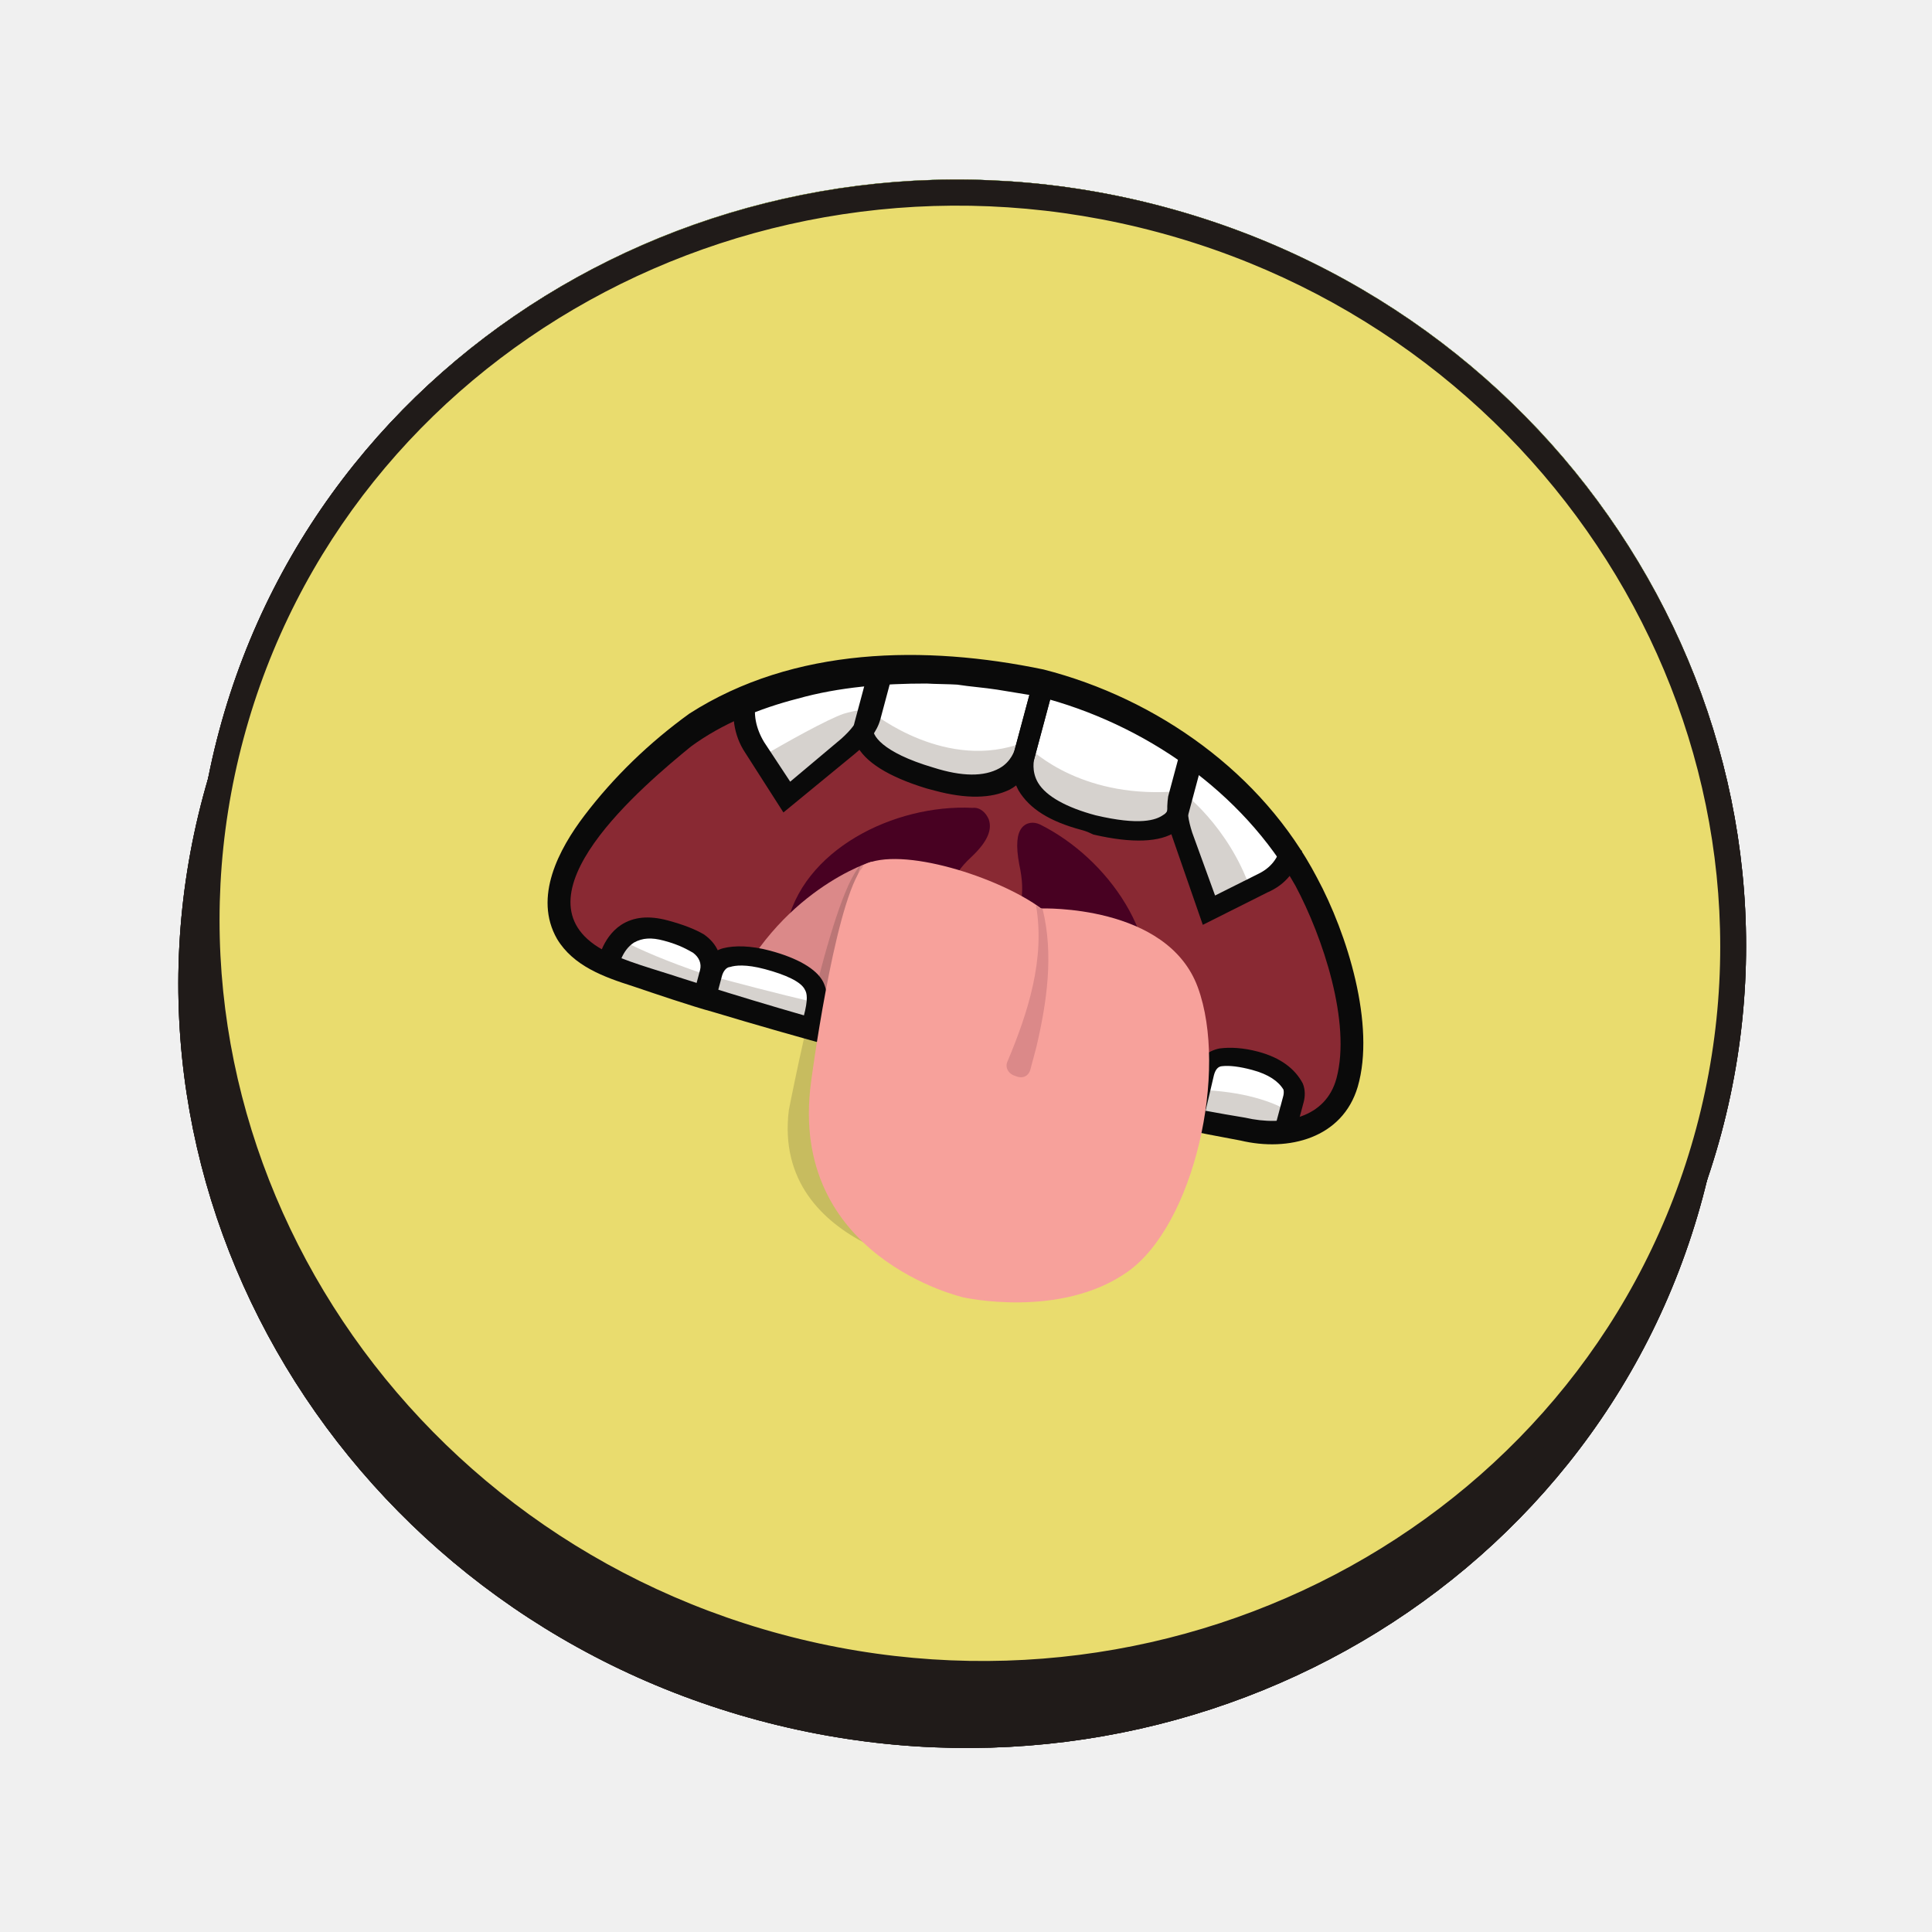
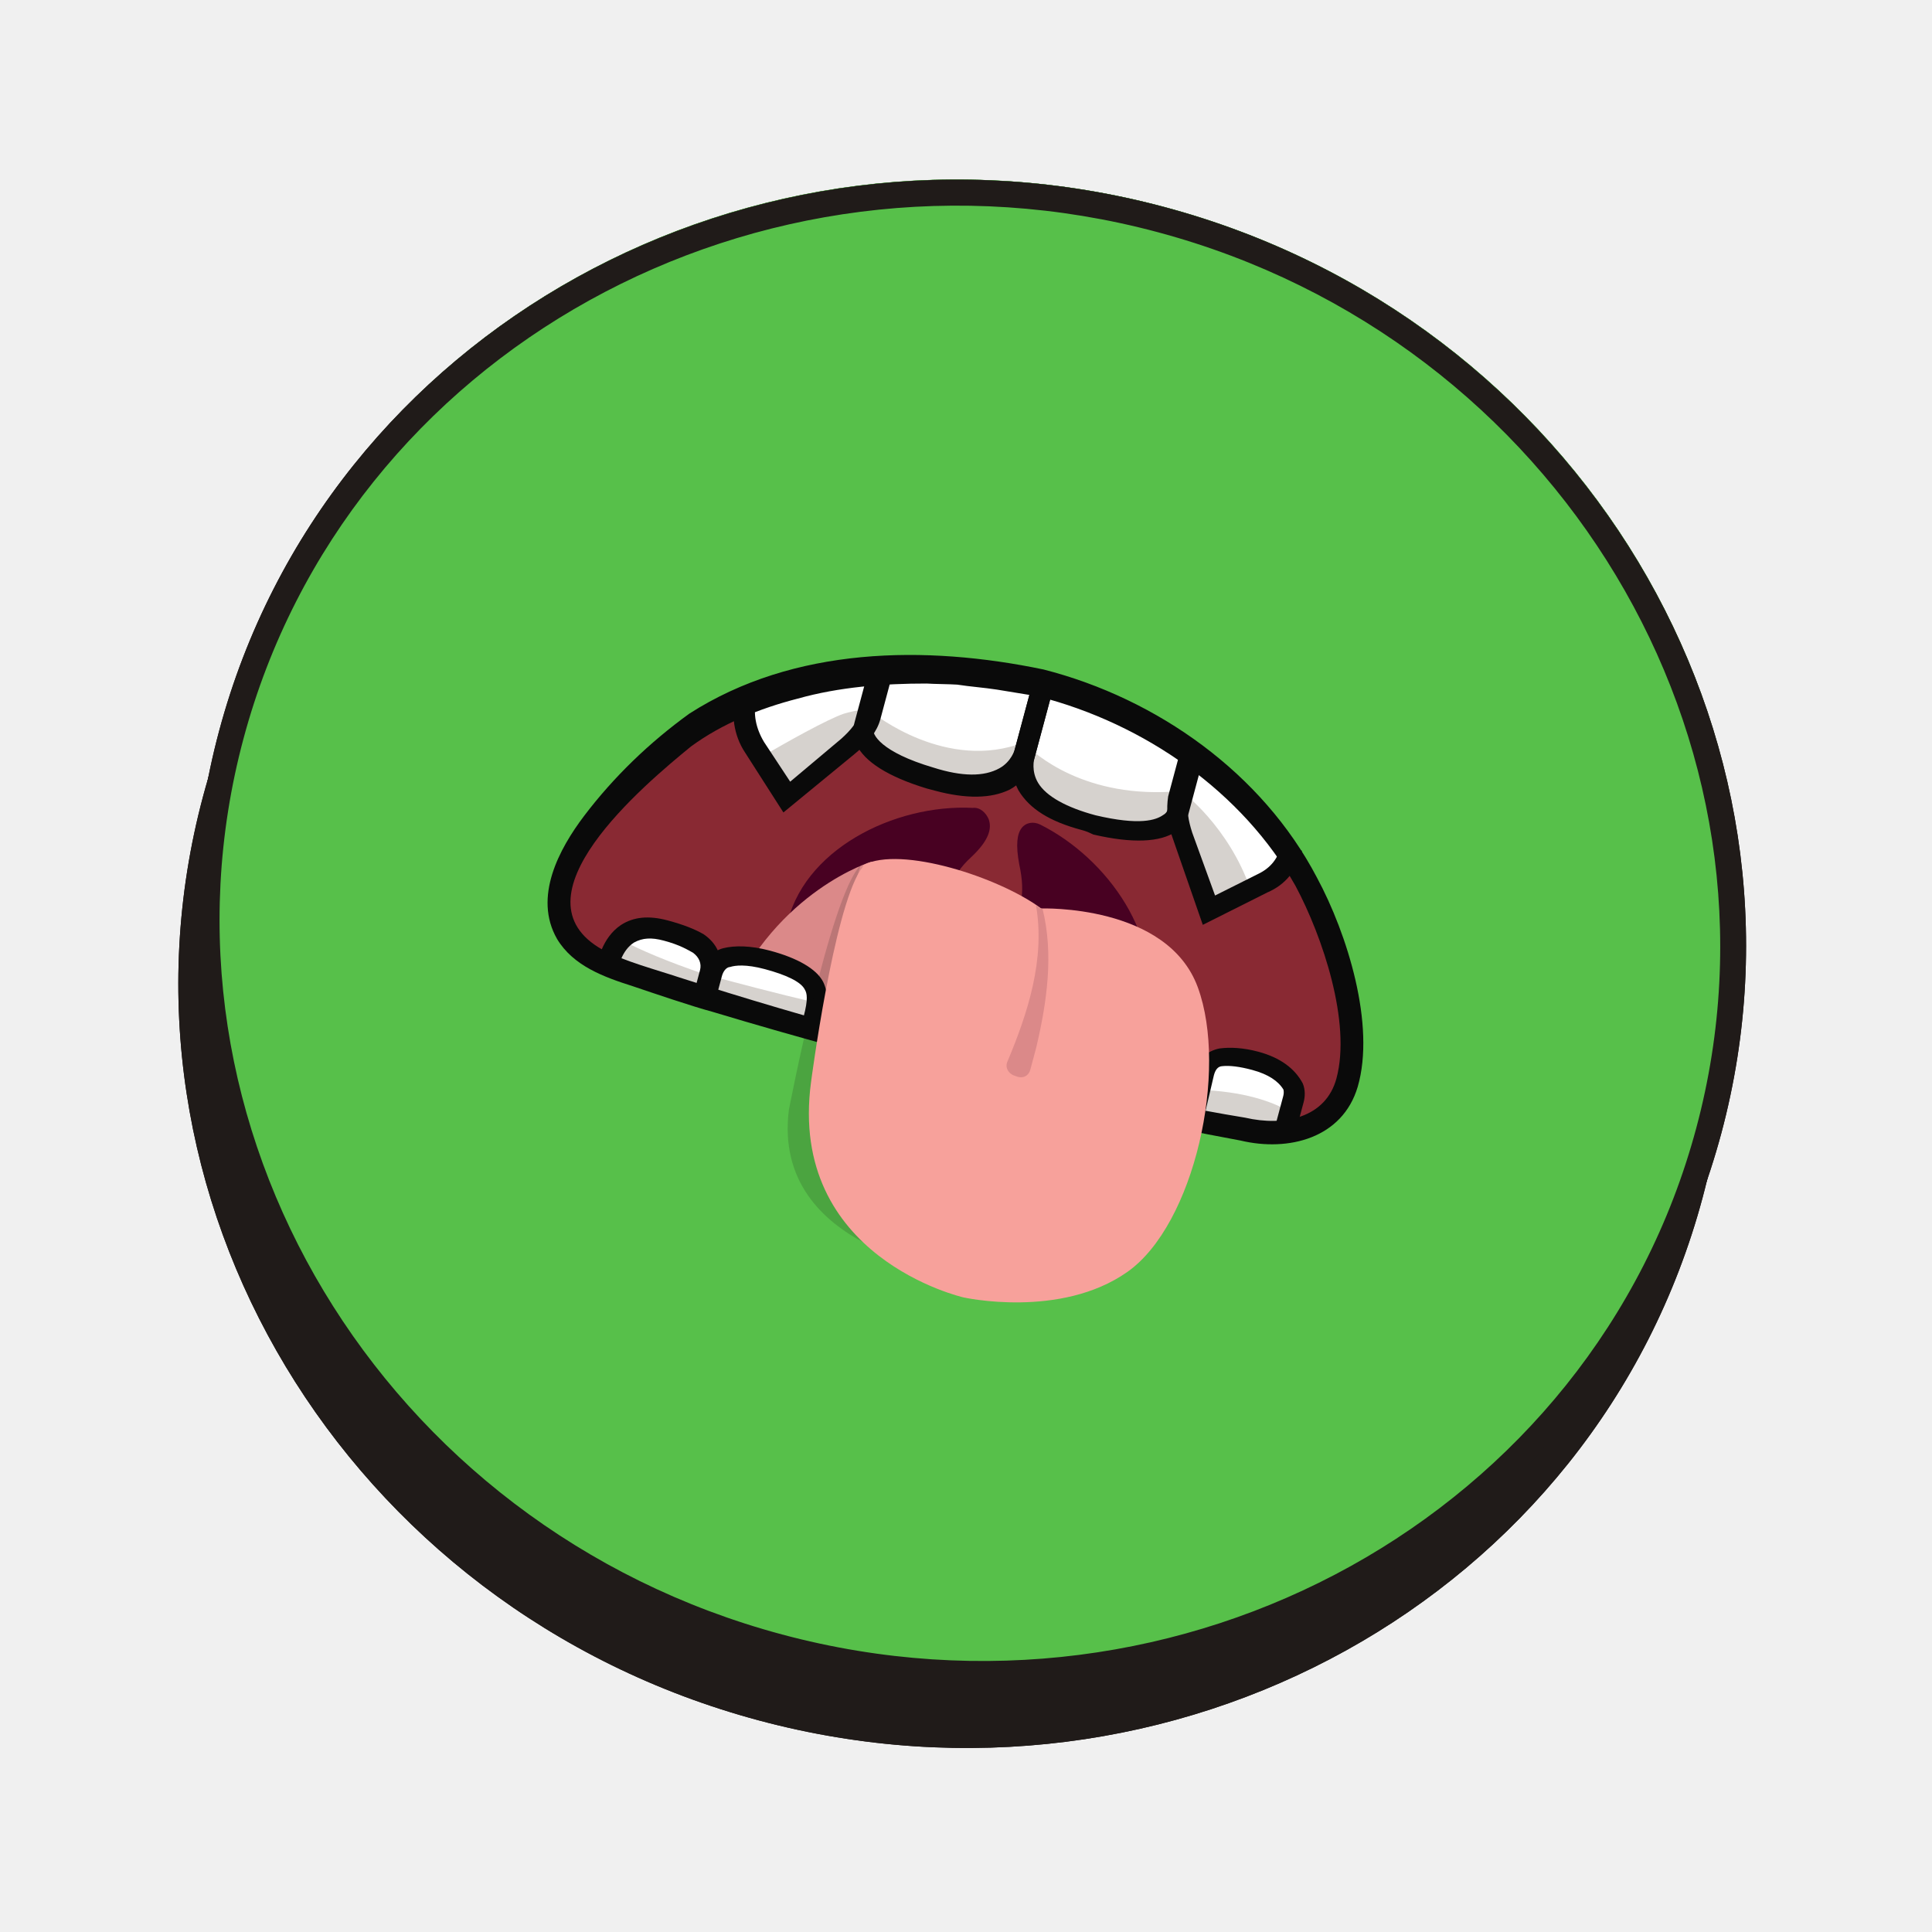
<svg xmlns="http://www.w3.org/2000/svg" width="184" height="184" viewBox="0 0 184 184" fill="none">
-   <g clip-path="url(#clip0_160_1561)">
-     <path d="M72.285 163.852C111.718 174.418 151.953 152.129 162.152 114.067C172.35 76.005 148.651 36.585 109.218 26.019C69.784 15.453 29.55 37.742 19.351 75.804C9.153 113.866 32.852 153.286 72.285 163.852Z" fill="#201B19" />
-     <path d="M73.974 157.553C113.407 168.119 153.641 145.829 163.84 107.768C174.039 69.706 150.339 30.285 110.906 19.719C71.473 9.153 31.238 31.443 21.04 69.504C10.841 107.566 34.541 146.987 73.974 157.553Z" fill="#57C04A" />
-     <path d="M73.906 157.805C34.486 147.242 10.68 107.645 20.875 69.595C31.07 31.546 71.486 9.157 110.906 19.719C150.326 30.282 174.132 69.879 163.937 107.929C153.741 145.978 113.457 168.402 73.906 157.805ZM110.264 22.113C72.149 11.9 33.048 33.562 23.191 70.351C13.333 107.14 36.365 145.45 74.48 155.663C112.595 165.876 151.696 144.214 161.553 107.425C171.411 70.636 148.379 32.326 110.264 22.113Z" fill="#201B19" />
-     <path d="M72.284 163.852C111.717 174.418 151.952 152.129 162.151 114.067C172.349 76.005 148.65 36.585 109.217 26.019C69.783 15.453 29.549 37.742 19.35 75.804C9.152 113.866 32.851 153.286 72.284 163.852Z" fill="#201B19" />
-     <path d="M73.973 157.553C113.406 168.119 153.641 145.829 163.839 107.768C174.038 69.706 150.338 30.285 110.905 19.719C71.472 9.153 31.237 31.443 21.039 69.504C10.84 107.566 34.539 146.987 73.973 157.553Z" fill="#60B0CA" />
-     <path d="M73.905 157.805C34.485 147.242 10.679 107.645 20.874 69.595C31.069 31.546 71.484 9.157 110.905 19.719C150.325 30.282 174.131 69.879 163.936 107.929C153.74 145.978 113.456 168.402 73.905 157.805ZM110.263 22.113C72.148 11.9 33.047 33.562 23.19 70.351C13.332 107.14 36.364 145.45 74.479 155.663C112.594 165.876 151.695 144.214 161.552 107.425C171.41 70.636 148.378 32.326 110.263 22.113Z" fill="#201B19" />
-     <path d="M72.284 163.852C111.717 174.418 151.952 152.129 162.151 114.067C172.349 76.005 148.65 36.585 109.217 26.019C69.783 15.453 29.549 37.742 19.35 75.804C9.152 113.866 32.851 153.286 72.284 163.852Z" fill="#201B19" />
-     <path d="M73.973 157.553C113.406 168.119 153.641 145.829 163.839 107.768C174.038 69.706 150.338 30.285 110.905 19.719C71.472 9.153 31.237 31.443 21.039 69.504C10.84 107.566 34.539 146.987 73.973 157.553Z" fill="#E9DC6E" />
-     <path d="M73.905 157.805C34.485 147.242 10.679 107.645 20.874 69.595C31.069 31.546 71.484 9.157 110.905 19.719C150.325 30.282 174.131 69.879 163.936 107.929C153.74 145.978 113.456 168.402 73.905 157.805ZM110.263 22.113C72.148 11.9 33.047 33.562 23.19 70.351C13.332 107.14 36.364 145.45 74.479 155.663C112.594 165.876 151.695 144.214 161.552 107.425C171.41 70.636 148.378 32.326 110.263 22.113Z" fill="#201B19" />
-     <path d="M99.178 65.055C99.178 65.055 122.324 70.042 127.253 90.807C132.375 111.895 118.446 107.488 118.446 107.488C118.446 107.488 75.745 98.207 59.278 92.309C42.811 86.411 65.355 69.63 65.355 69.63C65.355 69.63 76.781 60.404 99.178 65.055Z" fill="#892933" />
-     <path d="M99.064 78.528C98.446 78.227 97.725 78.304 97.296 78.864C96.866 79.424 96.726 80.467 97.07 82.315C98.394 88.341 94.696 88.566 93.26 88.181C91.824 87.796 88.41 85.396 92.497 81.63C94.178 80.055 94.482 78.921 94.163 78.025C93.906 77.416 93.355 76.863 92.635 76.94C85.181 76.564 76.314 80.939 74.878 88.387C73.476 95.708 81.56 98.954 88.865 101.452C98.785 104.11 106.486 106.174 109.052 96.599C110.976 89.417 105.481 81.733 99.064 78.528Z" fill="#480122" />
-     <path d="M83.01 82.058C83.01 82.058 74.025 84.783 69.358 95.415L83.354 99.57L83.01 82.058Z" fill="#DB8989" />
-     <path d="M97.417 72.145C97.147 73.153 95.419 76.471 88.602 74.24C81.099 71.959 82.267 69.166 82.267 69.166L83.617 64.126L99.375 64.838L97.485 71.893C97.485 71.893 97.485 71.893 97.417 72.145Z" fill="white" />
-     <path d="M83.719 63.748L82.503 68.284C82.469 68.41 82.402 68.662 82.368 68.788C81.968 69.761 81.209 70.503 80.451 71.245L74.687 76.047L72.2 72.275L71.586 71.435C70.715 69.987 70.337 68.265 70.776 66.627L83.719 63.748Z" fill="white" />
-     <path d="M104.005 78.367C97.02 76.765 97.182 73.027 97.418 72.145C97.452 72.019 97.486 71.893 97.486 71.893L99.376 64.838L113.345 72.227L111.995 77.266C112.028 77.141 111.643 80.143 104.005 78.367Z" fill="white" />
-     <path d="M123.186 80.4C122.747 82.038 121.689 83.375 120.08 84.159L118.964 84.671L115.055 86.729L112.595 79.723C112.212 78.54 111.96 77.392 112.264 76.259L113.479 71.723L123.186 80.4Z" fill="white" />
-     <path d="M119.094 84.706L115.185 86.764L112.595 79.723C112.212 78.54 111.96 77.392 112.264 76.259L111.994 77.266C111.994 77.266 111.609 80.269 103.971 78.493C96.985 76.891 97.147 73.153 97.383 72.271C97.113 73.279 95.385 76.597 88.568 74.365C81.065 72.085 82.233 69.292 82.233 69.292L82.368 68.788C81.967 69.761 81.209 70.503 80.45 71.245L74.687 76.047L72.2 72.275C75.027 70.602 78.805 68.509 80.347 67.977C81.56 67.626 82.28 67.549 82.672 67.654C83.063 67.759 83.16 67.92 83.16 67.92C83.16 67.92 90.177 73.581 97.527 70.689C97.527 70.689 97.527 70.689 97.624 70.85C98.5 71.76 103.336 76.162 112.37 75.342C112.534 75.251 117.051 78.757 119.094 84.706Z" fill="#D6D2CE" />
-     <path d="M123.341 104.883L122.497 108.033L113.679 106.481L114.562 102.666L114.663 102.288C114.865 101.532 115.46 100.881 116.31 100.839C117.03 100.762 118.012 100.755 119.578 101.174C121.928 101.804 122.866 103.001 123.253 103.645C123.413 104.093 123.442 104.505 123.341 104.883Z" fill="white" />
-     <path d="M67.746 92.553L67.004 95.324L58.103 91.994C58.103 91.994 58.411 90.321 59.532 89.271C60.421 88.564 61.634 88.214 63.462 88.704C64.897 89.088 65.908 89.494 66.493 89.921C67.078 90.348 67.499 90.866 67.591 91.566C67.819 91.762 67.848 92.175 67.746 92.553Z" fill="white" />
-     <path d="M77.455 97.044L77.185 98.052L67.139 94.82L66.617 94.68L67.191 92.539C67.292 92.161 67.49 91.944 67.722 91.601C67.953 91.258 68.282 91.076 68.741 90.929C69.495 90.725 70.902 90.697 72.729 91.187C75.209 91.852 76.805 92.684 77.482 93.811C77.772 94.294 77.768 94.833 77.763 95.372C77.759 95.911 77.59 96.54 77.455 97.044Z" fill="white" />
-     <path d="M77.729 95.498C77.725 96.037 77.556 96.667 77.455 97.045L77.185 98.052L67.138 94.82L67.003 95.324L58.069 92.12C58.069 92.12 58.343 90.573 59.43 89.649C61.026 90.482 63.405 91.524 67.123 92.791C67.253 92.826 67.514 92.896 67.645 92.931C70.386 93.665 73.649 94.539 77.729 95.498Z" fill="#D6D2CE" />
-     <path d="M123.037 106.017L122.43 108.285L113.68 106.481L114.258 103.8C118.28 103.932 121.248 104.863 123.037 106.017Z" fill="#D6D2CE" />
-     <path d="M89.018 75.296C88.757 75.226 88.496 75.156 88.235 75.087C84.614 73.981 82.336 72.561 81.533 70.86C81.083 69.929 81.285 69.173 81.387 68.795L82.737 63.756L84.564 64.245L83.18 69.411C83.045 69.915 83.849 71.616 88.906 73.106C91.613 73.966 93.706 73.987 95.185 73.168C96.335 72.531 96.638 71.397 96.638 71.397L98.462 64.593L100.419 65.118L98.529 72.173C98.428 72.551 97.989 74.189 96.182 75.19C94.408 76.065 92.02 76.101 89.018 75.296Z" fill="#0A0A0A" />
-     <path d="M74.611 77.377L70.963 71.673C69.865 70.029 69.588 67.929 70.094 66.039L72.052 66.564C71.681 67.95 71.996 69.385 72.77 70.672L75.257 74.444L80.132 70.349C81.054 69.516 81.682 68.739 81.918 67.857L83.1 63.447L85.058 63.972L83.843 68.508C83.539 69.642 82.679 70.762 81.428 71.777L74.611 77.377Z" fill="#0A0A0A" />
-     <path d="M102.985 79.039C99.983 78.234 98.064 77.045 96.999 75.274C96.065 73.538 96.504 71.9 96.605 71.522L98.462 64.593L100.42 65.118L98.496 72.299C98.496 72.299 98.192 73.433 98.869 74.56C99.643 75.847 101.597 76.911 104.338 77.646C108.549 78.639 110.09 78.107 110.781 77.617C111.11 77.434 111.177 77.183 111.177 77.183L111.211 77.057L112.595 71.891L114.553 72.416L113.203 77.455C113.135 77.707 112.933 78.463 112.044 79.17C110.498 80.241 107.815 80.333 104.126 79.479C103.507 79.178 103.246 79.109 102.985 79.039Z" fill="#0A0A0A" />
-     <path d="M114.553 88.08L111.71 79.891C111.134 78.386 111.08 77.022 111.253 75.853L112.469 71.317L114.427 71.842L113.211 76.377C113.009 77.133 113.164 78.12 113.547 79.303L115.721 85.287L119.76 83.264C121.041 82.662 121.703 81.758 122.04 80.499L123.998 81.023C123.492 82.913 122.434 84.25 120.694 84.999L114.553 88.08Z" fill="#0A0A0A" />
-     <path d="M112.766 106.236L113.749 102.043C114.053 100.909 114.976 100.076 116.155 99.852C117.17 99.719 118.412 99.782 119.848 100.167C121.937 100.726 123.334 101.776 124.075 103.19C124.331 103.798 124.293 104.463 124.158 104.967L123.314 108.117L121.356 107.592L122.2 104.443C122.234 104.317 122.301 104.065 122.238 103.778C121.754 102.973 120.811 102.315 119.245 101.895C118.07 101.581 117.123 101.462 116.403 101.539C115.977 101.56 115.745 101.903 115.61 102.407L114.627 106.6L112.766 106.236Z" fill="#0A0A0A" />
-     <path d="M67.918 95.569L65.96 95.045L66.668 92.399C66.837 91.769 66.581 91.16 65.996 90.733C65.507 90.467 64.792 90.005 63.225 89.586C62.05 89.271 61.2 89.313 60.378 89.768C59.194 90.531 58.92 92.078 58.886 92.204L56.895 91.805C56.928 91.679 57.275 89.342 59.15 88.088C60.333 87.325 61.774 87.171 63.601 87.661C65.037 88.046 66.178 88.486 67.024 88.983C68.325 89.872 68.935 91.251 68.53 92.763L67.787 95.534L67.918 95.569Z" fill="#0A0A0A" />
-     <path d="M78.229 98.332L76.271 97.808L76.541 96.8C76.98 95.162 76.854 94.588 76.66 94.266C76.307 93.496 74.808 92.824 72.85 92.3C71.023 91.81 70.008 91.943 69.549 92.09C69.123 92.111 68.858 92.58 68.756 92.958L68.183 95.1L66.225 94.576L66.799 92.434C67.069 91.426 67.861 90.558 68.909 90.299C69.958 90.04 71.495 90.046 73.323 90.536C75.933 91.235 77.756 92.264 78.4 93.517C78.85 94.448 78.938 95.686 78.465 97.45L78.229 98.332Z" fill="#0A0A0A" />
-     <path d="M99.385 63.76C110.252 66.537 120.233 73.668 125.416 83.564C128.315 88.931 131.022 97.624 129.305 103.511C127.858 108.389 122.745 109.72 118.142 108.622C101.749 105.58 84.288 101.306 67.845 96.36C65.887 95.835 62.169 94.569 60.245 93.918C57.538 93.058 54.603 92.002 53.055 89.426C50.766 85.437 53.257 80.838 55.639 77.695C58.45 73.992 61.846 70.716 65.662 67.958C75.626 61.58 88.121 61.417 99.385 63.76ZM98.84 66.315L94.953 65.678C93.745 65.49 92.372 65.392 91.163 65.203C90.477 65.154 88.94 65.147 88.253 65.099C84.198 65.092 79.911 65.429 75.977 66.535C72.371 67.46 68.761 68.923 65.8 71.1C61.321 74.762 48.509 85.507 57.396 90.454C59.35 91.518 62.613 92.392 64.668 93.078C77.291 97.135 90.083 100.563 103.044 103.361C108.202 104.473 113.49 105.62 118.586 106.445C122.274 107.298 126.271 106.479 127.284 102.699C128.702 97.407 125.99 89.254 123.382 84.369C118.354 75.46 109.055 68.917 98.84 66.315Z" fill="#0A0A0A" />
-     <path opacity="0.15" d="M92.799 92.514C92.799 92.514 102.418 92.12 104.751 98.552C107.085 104.984 104.502 116.715 99.337 120.327C94.302 123.975 91.154 121.105 91.154 121.105C91.154 121.105 73.476 119.204 75.125 105.738C75.125 105.738 79.023 85.447 81.927 82.444C82.091 82.353 79.813 88.764 79.944 88.799C82.998 87.322 89.646 90.183 92.799 92.514Z" fill="#0A0A0A" />
-     <path d="M99.162 86.521C99.162 86.521 111.168 86.093 114.078 94.029C116.988 101.966 113.758 116.63 107.376 121.131C100.993 125.632 91.755 123.562 91.755 123.562C91.755 123.562 75.008 119.75 77.241 103.064C77.241 103.064 79.373 86.755 81.956 82.856C82.154 82.639 82.188 82.513 82.222 82.388C85.802 80.511 95.196 83.568 99.162 86.521Z" fill="#F7A19B" />
-     <path d="M98.117 101.906L98.691 99.764C99.708 95.445 100.367 90.896 99.292 86.556C99.161 86.521 99.031 86.486 99.031 86.486C98.9 86.451 98.934 86.325 98.673 86.255C99.546 91.351 97.901 96.446 95.965 101.059C95.666 101.654 96.053 102.298 96.706 102.473C97.455 102.809 97.982 102.41 98.117 101.906Z" fill="#DB8989" />
+   <g clip-path="url(#clip0_160_1406)">
+     <path d="M72.284 163.852C111.717 174.418 151.952 152.129 162.151 114.067C172.349 76.006 148.65 36.585 109.217 26.019C69.783 15.453 29.549 37.742 19.35 75.804C9.152 113.866 32.851 153.286 72.284 163.852Z" fill="#201B19" />
+     <path d="M73.973 157.553C113.406 168.119 153.641 145.829 163.839 107.768C174.038 69.706 150.338 30.286 110.905 19.72C71.472 9.153 31.237 31.443 21.039 69.505C10.84 107.566 34.539 146.987 73.973 157.553Z" fill="#57C04A" />
+     <path d="M73.905 157.805C34.485 147.242 10.679 107.645 20.874 69.596C31.069 31.547 71.484 9.157 110.905 19.72C150.325 30.282 174.131 69.88 163.936 107.929C153.74 145.978 113.456 168.402 73.905 157.805ZM110.263 22.113C72.148 11.9 33.047 33.562 23.19 70.351C13.332 107.14 36.364 145.45 74.479 155.663C112.594 165.876 151.695 144.214 161.552 107.425C171.41 70.636 148.378 32.326 110.263 22.113Z" fill="#201B19" />
+     <path d="M72.283 163.852C111.717 174.418 151.951 152.129 162.15 114.067C172.348 76.005 148.649 36.585 109.216 26.019C69.782 15.453 29.548 37.742 19.349 75.804C9.151 113.866 32.85 153.286 72.283 163.852Z" fill="#201B19" />
+     <path d="M73.972 157.553C113.405 168.119 153.64 145.829 163.838 107.768C174.037 69.706 150.337 30.285 110.904 19.719C71.471 9.153 31.236 31.443 21.038 69.504C10.839 107.566 34.538 146.987 73.972 157.553Z" fill="#57C04A" />
+     <path d="M73.904 157.805C34.484 147.242 10.678 107.645 20.873 69.595C31.068 31.546 71.484 9.157 110.904 19.719C150.324 30.282 174.13 69.879 163.935 107.929C153.739 145.978 113.455 168.402 73.904 157.805ZM110.262 22.113C72.147 11.9 33.047 33.562 23.189 70.351C13.331 107.14 36.363 145.45 74.478 155.663C112.593 165.876 151.694 144.214 161.551 107.425C171.409 70.636 148.377 32.326 110.262 22.113Z" fill="#201B19" />
+     <path d="M99.177 65.055C99.177 65.055 122.323 70.042 127.252 90.808C132.374 111.895 118.446 107.488 118.446 107.488C118.446 107.488 75.744 98.207 59.277 92.309C42.81 86.411 65.353 69.631 65.353 69.631C65.353 69.631 76.78 60.404 99.177 65.055Z" fill="#892933" />
+     <path d="M99.064 78.528C98.445 78.228 97.724 78.305 97.295 78.865C96.865 79.425 96.725 80.468 97.07 82.315C98.393 88.341 94.695 88.566 93.259 88.181C91.823 87.796 88.409 85.396 92.496 81.63C94.178 80.055 94.481 78.921 94.162 78.025C93.905 77.416 93.354 76.863 92.634 76.941C85.18 76.564 76.313 80.94 74.877 88.387C73.475 95.708 81.559 98.955 88.864 101.452C98.784 104.11 106.486 106.174 109.051 96.599C110.975 89.417 105.48 81.733 99.064 78.528Z" fill="#480122" />
+     <path d="M83.008 82.058C83.008 82.058 74.024 84.782 69.357 95.415L83.353 99.57L83.008 82.058Z" fill="#DB8989" />
+     <path d="M97.416 72.145C97.146 73.153 95.418 76.471 88.601 74.239C81.097 71.959 82.266 69.166 82.266 69.166L83.616 64.126L99.374 64.838L97.484 71.893C97.484 71.893 97.484 71.893 97.416 72.145Z" fill="white" />
+     <path d="M83.718 63.748L82.502 68.284C82.468 68.41 82.401 68.662 82.367 68.788C81.966 69.761 81.208 70.503 80.45 71.245L74.686 76.047L72.199 72.275L71.585 71.435C70.714 69.987 70.336 68.265 70.775 66.627L83.718 63.748Z" fill="white" />
+     <path d="M104.004 78.367C97.019 76.765 97.181 73.027 97.417 72.145C97.451 72.019 97.484 71.893 97.484 71.893L99.375 64.838L113.344 72.227L111.994 77.266C112.027 77.141 111.643 80.143 104.004 78.367Z" fill="white" />
+     <path d="M123.185 80.4C122.746 82.038 121.688 83.375 120.079 84.159L118.963 84.671L115.054 86.729L112.594 79.723C112.211 78.54 111.959 77.392 112.263 76.259L113.479 71.723L123.185 80.4Z" fill="white" />
+     <path d="M119.093 84.706L115.184 86.764L112.594 79.723C112.211 78.54 111.959 77.392 112.263 76.259L111.993 77.266C111.993 77.266 111.608 80.269 103.97 78.493C96.984 76.891 97.146 73.153 97.382 72.271C97.112 73.279 95.384 76.597 88.567 74.365C81.064 72.085 82.232 69.292 82.232 69.292L82.367 68.788C81.966 69.761 81.208 70.503 80.449 71.245L74.686 76.047L72.199 72.275C75.026 70.602 78.804 68.509 80.346 67.977C81.559 67.626 82.279 67.549 82.671 67.654C83.062 67.759 83.159 67.92 83.159 67.92C83.159 67.92 90.176 73.581 97.526 70.689C97.526 70.689 97.526 70.689 97.623 70.85C98.499 71.76 103.335 76.162 112.369 75.342C112.533 75.251 117.05 78.757 119.093 84.706Z" fill="#D6D2CE" />
+     <path d="M123.34 104.883L122.496 108.033L113.678 106.481L114.561 102.666L114.662 102.288C114.864 101.532 115.459 100.881 116.309 100.839C117.029 100.762 118.011 100.755 119.577 101.174C121.927 101.804 122.865 103.001 123.252 103.645C123.412 104.093 123.441 104.505 123.34 104.883Z" fill="white" />
+     <path d="M67.746 92.553L67.003 95.324L58.102 91.994C58.102 91.994 58.41 90.321 59.531 89.271C60.42 88.564 61.633 88.214 63.461 88.704C64.896 89.088 65.907 89.494 66.492 89.921C67.077 90.348 67.498 90.866 67.59 91.566C67.817 91.762 67.847 92.175 67.746 92.553Z" fill="white" />
+     <path d="M77.454 97.044L77.184 98.052L67.138 94.82L66.616 94.68L67.189 92.539C67.291 92.161 67.489 91.944 67.721 91.601C67.952 91.258 68.281 91.076 68.74 90.929C69.494 90.725 70.901 90.697 72.728 91.187C75.208 91.852 76.804 92.684 77.481 93.811C77.772 94.294 77.767 94.833 77.763 95.372C77.758 95.911 77.589 96.54 77.454 97.044Z" fill="white" />
+     <path d="M77.728 95.498C77.724 96.037 77.555 96.666 77.454 97.044L77.184 98.052L67.137 94.82L67.002 95.324L58.068 92.12C58.068 92.12 58.342 90.573 59.429 89.649C61.025 90.482 63.404 91.524 67.122 92.79C67.252 92.826 67.513 92.895 67.644 92.93C70.385 93.665 73.648 94.539 77.728 95.498Z" fill="#D6D2CE" />
+     <path d="M123.036 106.017L122.429 108.285L113.679 106.481L114.257 103.8C118.279 103.932 121.247 104.863 123.036 106.017Z" fill="#D6D2CE" />
+     <path d="M89.017 75.296C88.756 75.226 88.495 75.156 88.234 75.086C84.613 73.981 82.335 72.561 81.532 70.86C81.082 69.929 81.284 69.173 81.386 68.795L82.736 63.756L84.564 64.245L83.179 69.411C83.044 69.915 83.848 71.615 88.905 73.106C91.612 73.966 93.705 73.987 95.184 73.168C96.334 72.53 96.638 71.397 96.638 71.397L98.461 64.593L100.419 65.118L98.528 72.173C98.427 72.551 97.988 74.189 96.181 75.19C94.407 76.065 92.019 76.101 89.017 75.296Z" fill="#0A0A0A" />
+     <path d="M74.61 77.377L70.962 71.674C69.864 70.029 69.587 67.929 70.093 66.039L72.051 66.564C71.68 67.95 71.995 69.385 72.769 70.672L75.256 74.445L80.13 70.349C81.053 69.516 81.681 68.739 81.917 67.857L83.099 63.448L85.057 63.972L83.842 68.508C83.538 69.642 82.678 70.762 81.427 71.777L74.61 77.377Z" fill="#0A0A0A" />
+     <path d="M102.984 79.039C99.982 78.234 98.062 77.045 96.998 75.274C96.064 73.538 96.503 71.9 96.604 71.522L98.461 64.593L100.419 65.118L98.495 72.299C98.495 72.299 98.191 73.433 98.868 74.56C99.642 75.847 101.596 76.911 104.337 77.646C108.548 78.639 110.089 78.107 110.78 77.617C111.109 77.434 111.176 77.183 111.176 77.183L111.21 77.057L112.594 71.891L114.552 72.416L113.202 77.455C113.134 77.707 112.932 78.463 112.043 79.17C110.497 80.241 107.814 80.333 104.125 79.479C103.507 79.178 103.245 79.109 102.984 79.039Z" fill="#0A0A0A" />
+     <path d="M114.552 88.08L111.709 79.891C111.133 78.386 111.079 77.022 111.252 75.853L112.468 71.317L114.426 71.842L113.21 76.377C113.008 77.133 113.163 78.12 113.546 79.303L115.72 85.287L119.759 83.264C121.04 82.662 121.702 81.758 122.039 80.499L123.997 81.023C123.491 82.913 122.433 84.25 120.693 84.999L114.552 88.08Z" fill="#0A0A0A" />
+     <path d="M112.765 106.236L113.748 102.043C114.052 100.909 114.975 100.076 116.154 99.852C117.169 99.719 118.411 99.782 119.847 100.166C121.936 100.726 123.333 101.776 124.074 103.189C124.33 103.798 124.292 104.463 124.157 104.967L123.313 108.117L121.355 107.592L122.199 104.443C122.233 104.317 122.3 104.065 122.237 103.778C121.753 102.973 120.81 102.315 119.244 101.895C118.069 101.581 117.122 101.462 116.402 101.539C115.976 101.56 115.744 101.903 115.609 102.407L114.626 106.6L112.765 106.236Z" fill="#0A0A0A" />
+     <path d="M67.917 95.569L65.959 95.044L66.668 92.399C66.836 91.769 66.58 91.16 65.995 90.733C65.506 90.467 64.791 90.005 63.224 89.585C62.05 89.271 61.199 89.313 60.377 89.768C59.194 90.531 58.919 92.078 58.885 92.204L56.894 91.805C56.927 91.679 57.274 89.341 59.149 88.088C60.332 87.325 61.773 87.171 63.6 87.661C65.036 88.045 66.177 88.486 67.023 88.983C68.324 89.872 68.934 91.251 68.529 92.762L67.786 95.534L67.917 95.569Z" fill="#0A0A0A" />
+     <path d="M78.228 98.332L76.27 97.808L76.54 96.8C76.979 95.162 76.853 94.588 76.659 94.266C76.306 93.496 74.807 92.824 72.849 92.3C71.022 91.81 70.007 91.943 69.548 92.09C69.122 92.111 68.857 92.58 68.755 92.958L68.181 95.1L66.224 94.576L66.797 92.434C67.068 91.426 67.86 90.558 68.909 90.299C69.957 90.04 71.494 90.046 73.322 90.536C75.932 91.235 77.755 92.264 78.399 93.517C78.849 94.448 78.937 95.686 78.464 97.45L78.228 98.332Z" fill="#0A0A0A" />
+     <path d="M99.383 63.76C110.251 66.537 120.232 73.668 125.415 83.564C128.314 88.931 131.021 97.624 129.304 103.511C127.857 108.389 122.744 109.72 118.141 108.622C101.748 105.58 84.287 101.306 67.844 96.36C65.886 95.835 62.169 94.569 60.244 93.918C57.537 93.058 54.602 92.002 53.054 89.426C50.765 85.437 53.257 80.838 55.638 77.695C58.449 73.992 61.845 70.716 65.662 67.958C75.625 61.58 88.12 61.417 99.383 63.76ZM98.839 66.315L94.952 65.678C93.744 65.49 92.371 65.392 91.162 65.203C90.476 65.154 88.939 65.147 88.252 65.099C84.197 65.092 79.91 65.429 75.976 66.535C72.37 67.46 68.76 68.923 65.799 71.1C61.32 74.762 48.508 85.507 57.395 90.454C59.349 91.518 62.612 92.392 64.667 93.078C77.29 97.135 90.082 100.563 103.043 103.361C108.201 104.473 113.489 105.62 118.585 106.445C122.273 107.298 126.27 106.479 127.283 102.699C128.701 97.407 125.989 89.254 123.381 84.369C118.353 75.46 109.054 68.917 98.839 66.315Z" fill="#0A0A0A" />
+     <path opacity="0.15" d="M92.798 92.514C92.798 92.514 102.417 92.12 104.751 98.552C107.084 104.984 104.501 116.715 99.336 120.327C94.301 123.975 91.153 121.105 91.153 121.105C91.153 121.105 73.475 119.204 75.124 105.738C75.124 105.738 79.022 85.447 81.926 82.444C82.09 82.353 79.812 88.764 79.943 88.799C82.997 87.322 89.645 90.183 92.798 92.514Z" fill="#0A0A0A" />
+     <path d="M99.16 86.521C99.16 86.521 111.167 86.093 114.077 94.029C116.987 101.966 113.757 116.63 107.375 121.131C100.992 125.632 91.754 123.562 91.754 123.562C91.754 123.562 75.007 119.75 77.24 103.064C77.24 103.064 79.372 86.755 81.955 82.856C82.153 82.639 82.187 82.513 82.221 82.388C85.801 80.511 95.195 83.568 99.16 86.521Z" fill="#F7A19B" />
+     <path d="M98.116 101.906L98.69 99.764C99.707 95.445 100.366 90.896 99.291 86.556C99.16 86.521 99.03 86.486 99.03 86.486C98.899 86.451 98.933 86.325 98.672 86.255C99.545 91.351 97.9 96.446 95.964 101.059C95.665 101.654 96.052 102.298 96.705 102.473C97.454 102.809 97.981 102.41 98.116 101.906Z" fill="#DB8989" />
  </g>
  <defs>
-     <clipPath id="clip0_160_1561">
-       <rect width="150" height="150" fill="white" transform="translate(38.8232) rotate(15)" />
+     <clipPath id="clip0_160_1406">
+       <rect width="150" height="150" fill="white" transform="translate(38.8223) rotate(15)" />
    </clipPath>
  </defs>
</svg>
